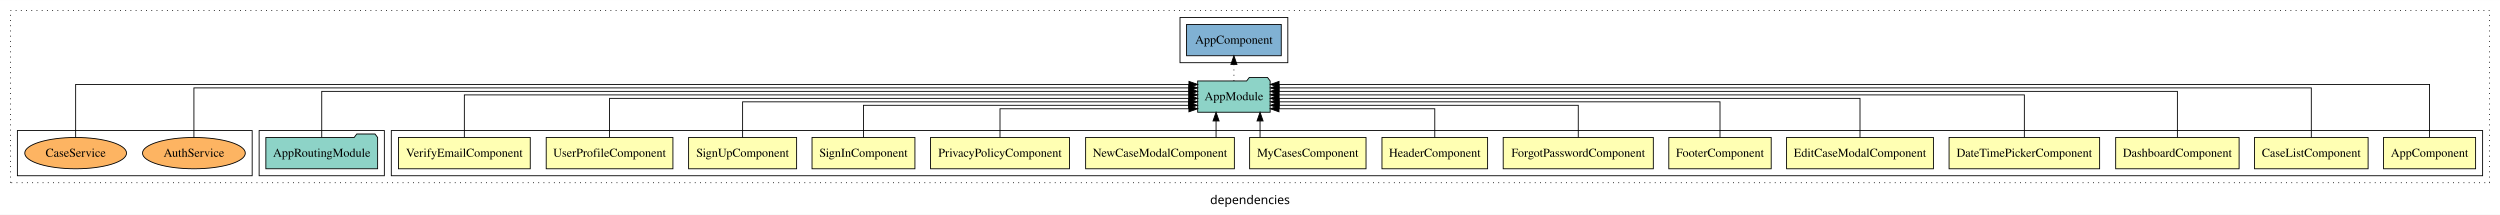
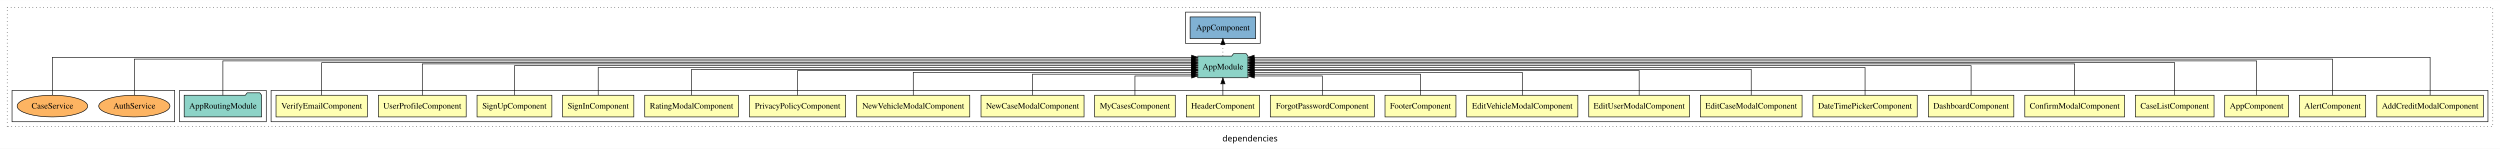
- <svg xmlns="http://www.w3.org/2000/svg" width="2875pt" height="247pt" viewBox="0.00 0.00 2875.00 246.80">
+ <svg xmlns="http://www.w3.org/2000/svg" width="4150pt" height="247pt" viewBox="0.00 0.00 4150.00 246.80">
  <g id="graph0" class="graph" transform="scale(1 1) rotate(0) translate(4 242.8)">
-     <polygon fill="white" stroke="transparent" points="-4,4 -4,-242.8 2871,-242.8 2871,4 -4,4" />
-     <text text-anchor="middle" x="1433.5" y="-8.2" font-family="sans-serif" font-size="14.00">dependencies</text>
+     <polygon fill="white" stroke="transparent" points="-4,4 -4,-242.8 4146,-242.8 4146,4 -4,4" />
+     <text text-anchor="middle" x="2071" y="-8.2" font-family="sans-serif" font-size="14.00">dependencies</text>
    <g id="clust1" class="cluster">
-       <polygon fill="none" stroke="black" stroke-dasharray="1,5" points="8,-32.8 8,-230.8 2859,-230.8 2859,-32.8 8,-32.8" />
+       <polygon fill="none" stroke="black" stroke-dasharray="1,5" points="8,-32.8 8,-230.8 4134,-230.8 4134,-32.8 8,-32.8" />
    </g>
    <g id="clust2" class="cluster">
-       <polygon fill="none" stroke="black" points="446,-40.8 446,-92.8 2851,-92.8 2851,-40.8 446,-40.8" />
-     </g>
-     <g id="clust18" class="cluster">
+       <polygon fill="none" stroke="black" points="446,-40.8 446,-92.8 4126,-92.8 4126,-40.8 446,-40.8" />
+     </g>
+     <g id="clust25" class="cluster">
      <polygon fill="none" stroke="black" points="294,-40.8 294,-92.8 438,-92.8 438,-40.8 294,-40.8" />
    </g>
-     <g id="clust20" class="cluster">
-       <polygon fill="none" stroke="black" points="1353,-170.8 1353,-222.8 1477,-222.8 1477,-170.8 1353,-170.8" />
-     </g>
-     <g id="clust21" class="cluster">
+     <g id="clust27" class="cluster">
+       <polygon fill="none" stroke="black" points="1964,-170.8 1964,-222.8 2088,-222.8 2088,-170.8 1964,-170.8" />
+     </g>
+     <g id="clust28" class="cluster">
      <polygon fill="none" stroke="black" points="16,-40.8 16,-92.8 286,-92.8 286,-40.8 16,-40.8" />
    </g>
    <g id="node1" class="node">
-       <polygon fill="#ffffb3" stroke="black" points="2842.94,-84.8 2737.06,-84.8 2737.06,-48.8 2842.94,-48.8 2842.94,-84.8" />
-       <text text-anchor="middle" x="2790" y="-62.6" font-family="Times,serif" font-size="14.00">AppComponent</text>
+       <polygon fill="#ffffb3" stroke="black" points="4118.48,-84.8 3941.52,-84.8 3941.52,-48.8 4118.48,-48.8 4118.48,-84.8" />
+       <text text-anchor="middle" x="4030" y="-62.6" font-family="Times,serif" font-size="14.00">AddCreditModalComponent</text>
+     </g>
+     <g id="node23" class="node">
+       <polygon fill="#8dd3c7" stroke="black" points="2067.66,-149.8 2064.66,-153.8 2043.66,-153.8 2040.66,-149.8 1984.34,-149.8 1984.34,-113.8 2067.66,-113.8 2067.66,-149.8" />
+       <text text-anchor="middle" x="2026" y="-127.6" font-family="Times,serif" font-size="14.00">AppModule</text>
+     </g>
+     <g id="edge1" class="edge">
+       <path fill="none" stroke="black" d="M4030,-85.18C4030,-109.08 4030,-147.8 4030,-147.8 4030,-147.8 2077.86,-147.8 2077.86,-147.8" />
+       <polygon fill="black" stroke="black" points="2077.86,-144.3 2067.86,-147.8 2077.86,-151.3 2077.86,-144.3" />
+     </g>
+     <g id="node2" class="node">
+       <polygon fill="#ffffb3" stroke="black" points="3923.1,-84.8 3812.9,-84.8 3812.9,-48.8 3923.1,-48.8 3923.1,-84.8" />
+       <text text-anchor="middle" x="3868" y="-62.6" font-family="Times,serif" font-size="14.00">AlertComponent</text>
+     </g>
+     <g id="edge2" class="edge">
+       <path fill="none" stroke="black" d="M3868,-84.89C3868,-107.93 3868,-144.8 3868,-144.8 3868,-144.8 2077.93,-144.8 2077.93,-144.8" />
+       <polygon fill="black" stroke="black" points="2077.93,-141.3 2067.93,-144.8 2077.93,-148.3 2077.93,-141.3" />
+     </g>
+     <g id="node3" class="node">
+       <polygon fill="#ffffb3" stroke="black" points="3794.94,-84.8 3689.06,-84.8 3689.06,-48.8 3794.94,-48.8 3794.94,-84.8" />
+       <text text-anchor="middle" x="3742" y="-62.6" font-family="Times,serif" font-size="14.00">AppComponent</text>
+     </g>
+     <g id="edge3" class="edge">
+       <path fill="none" stroke="black" d="M3742,-84.96C3742,-107.15 3742,-141.8 3742,-141.8 3742,-141.8 2077.99,-141.8 2077.99,-141.8" />
+       <polygon fill="black" stroke="black" points="2077.99,-138.3 2067.99,-141.8 2077.99,-145.3 2077.99,-138.3" />
+     </g>
+     <g id="node4" class="node">
+       <polygon fill="#ffffb3" stroke="black" points="3671.32,-84.8 3540.68,-84.8 3540.68,-48.8 3671.32,-48.8 3671.32,-84.8" />
+       <text text-anchor="middle" x="3606" y="-62.6" font-family="Times,serif" font-size="14.00">CaseListComponent</text>
+     </g>
+     <g id="edge4" class="edge">
+       <path fill="none" stroke="black" d="M3606,-84.97C3606,-106.3 3606,-138.8 3606,-138.8 3606,-138.8 2077.85,-138.8 2077.85,-138.8" />
+       <polygon fill="black" stroke="black" points="2077.85,-135.3 2067.85,-138.8 2077.85,-142.3 2077.85,-135.3" />
+     </g>
+     <g id="node5" class="node">
+       <polygon fill="#ffffb3" stroke="black" points="3522.82,-84.8 3357.18,-84.8 3357.18,-48.8 3522.82,-48.8 3522.82,-84.8" />
+       <text text-anchor="middle" x="3440" y="-62.6" font-family="Times,serif" font-size="14.00">ConfirmModalComponent</text>
+     </g>
+     <g id="edge5" class="edge">
+       <path fill="none" stroke="black" d="M3440,-84.83C3440,-105.57 3440,-136.8 3440,-136.8 3440,-136.8 2077.93,-136.8 2077.93,-136.8" />
+       <polygon fill="black" stroke="black" points="2077.93,-133.3 2067.93,-136.8 2077.93,-140.3 2077.93,-133.3" />
+     </g>
+     <g id="node6" class="node">
+       <polygon fill="#ffffb3" stroke="black" points="3338.97,-84.8 3197.03,-84.8 3197.03,-48.8 3338.97,-48.8 3338.97,-84.8" />
+       <text text-anchor="middle" x="3268" y="-62.6" font-family="Times,serif" font-size="14.00">DashboardComponent</text>
+     </g>
+     <g id="edge6" class="edge">
+       <path fill="none" stroke="black" d="M3268,-85.11C3268,-104.95 3268,-133.8 3268,-133.8 3268,-133.8 2077.68,-133.8 2077.68,-133.8" />
+       <polygon fill="black" stroke="black" points="2077.68,-130.3 2067.68,-133.8 2077.68,-137.3 2077.68,-130.3" />
+     </g>
+     <g id="node7" class="node">
+       <polygon fill="#ffffb3" stroke="black" points="3178.57,-84.8 3005.43,-84.8 3005.43,-48.8 3178.57,-48.8 3178.57,-84.8" />
+       <text text-anchor="middle" x="3092" y="-62.6" font-family="Times,serif" font-size="14.00">DateTimePickerComponent</text>
+     </g>
+     <g id="edge7" class="edge">
+       <path fill="none" stroke="black" d="M3092,-84.97C3092,-103.89 3092,-130.8 3092,-130.8 3092,-130.8 2077.79,-130.8 2077.79,-130.8" />
+       <polygon fill="black" stroke="black" points="2077.79,-127.3 2067.79,-130.8 2077.79,-134.3 2077.79,-127.3" />
+     </g>
+     <g id="node8" class="node">
+       <polygon fill="#ffffb3" stroke="black" points="2987.43,-84.8 2818.57,-84.8 2818.57,-48.8 2987.43,-48.8 2987.43,-84.8" />
+       <text text-anchor="middle" x="2903" y="-62.6" font-family="Times,serif" font-size="14.00">EditCaseModalComponent</text>
+     </g>
+     <g id="edge8" class="edge">
+       <path fill="none" stroke="black" d="M2903,-85.1C2903,-103.07 2903,-127.8 2903,-127.8 2903,-127.8 2077.71,-127.8 2077.71,-127.8" />
+       <polygon fill="black" stroke="black" points="2077.71,-124.3 2067.71,-127.8 2077.71,-131.3 2077.71,-124.3" />
+     </g>
+     <g id="node9" class="node">
+       <polygon fill="#ffffb3" stroke="black" points="2800.64,-84.8 2633.36,-84.8 2633.36,-48.8 2800.64,-48.8 2800.64,-84.8" />
+       <text text-anchor="middle" x="2717" y="-62.6" font-family="Times,serif" font-size="14.00">EditUserModalComponent</text>
+     </g>
+     <g id="edge9" class="edge">
+       <path fill="none" stroke="black" d="M2717,-84.82C2717,-102.17 2717,-125.8 2717,-125.8 2717,-125.8 2077.67,-125.8 2077.67,-125.8" />
+       <polygon fill="black" stroke="black" points="2077.67,-122.3 2067.67,-125.8 2077.67,-129.3 2077.67,-122.3" />
+     </g>
+     <g id="node10" class="node">
+       <polygon fill="#ffffb3" stroke="black" points="2615.25,-84.8 2430.75,-84.8 2430.75,-48.8 2615.25,-48.8 2615.25,-84.8" />
+       <text text-anchor="middle" x="2523" y="-62.6" font-family="Times,serif" font-size="14.00">EditVehicleModalComponent</text>
+     </g>
+     <g id="edge10" class="edge">
+       <path fill="none" stroke="black" d="M2523,-84.83C2523,-101.2 2523,-122.8 2523,-122.8 2523,-122.8 2077.95,-122.8 2077.95,-122.8" />
+       <polygon fill="black" stroke="black" points="2077.95,-119.3 2067.95,-122.8 2077.95,-126.3 2077.95,-119.3" />
+     </g>
+     <g id="node11" class="node">
+       <polygon fill="#ffffb3" stroke="black" points="2412.88,-84.8 2295.12,-84.8 2295.12,-48.8 2412.88,-48.8 2412.88,-84.8" />
+       <text text-anchor="middle" x="2354" y="-62.6" font-family="Times,serif" font-size="14.00">FooterComponent</text>
+     </g>
+     <g id="edge11" class="edge">
+       <path fill="none" stroke="black" d="M2354,-85.04C2354,-100.37 2354,-119.8 2354,-119.8 2354,-119.8 2077.87,-119.8 2077.87,-119.8" />
+       <polygon fill="black" stroke="black" points="2077.87,-116.3 2067.87,-119.8 2077.87,-123.3 2077.87,-116.3" />
+     </g>
+     <g id="node12" class="node">
+       <polygon fill="#ffffb3" stroke="black" points="2277.32,-84.8 2104.68,-84.8 2104.68,-48.8 2277.32,-48.8 2277.32,-84.8" />
+       <text text-anchor="middle" x="2191" y="-62.6" font-family="Times,serif" font-size="14.00">ForgotPasswordComponent</text>
+     </g>
+     <g id="edge12" class="edge">
+       <path fill="none" stroke="black" d="M2191,-84.85C2191,-99.17 2191,-116.8 2191,-116.8 2191,-116.8 2078.06,-116.8 2078.06,-116.8" />
+       <polygon fill="black" stroke="black" points="2078.06,-113.3 2068.06,-116.8 2078.06,-120.3 2078.06,-113.3" />
+     </g>
+     <g id="node13" class="node">
+       <polygon fill="#ffffb3" stroke="black" points="2086.74,-84.8 1965.26,-84.8 1965.26,-48.8 2086.74,-48.8 2086.74,-84.8" />
+       <text text-anchor="middle" x="2026" y="-62.6" font-family="Times,serif" font-size="14.00">HeaderComponent</text>
+     </g>
+     <g id="edge13" class="edge">
+       <path fill="none" stroke="black" d="M2026,-84.91C2026,-84.91 2026,-103.79 2026,-103.79" />
+       <polygon fill="black" stroke="black" points="2022.5,-103.79 2026,-113.79 2029.5,-103.79 2022.5,-103.79" />
+     </g>
+     <g id="node14" class="node">
+       <polygon fill="#ffffb3" stroke="black" points="1946.93,-84.8 1813.07,-84.8 1813.07,-48.8 1946.93,-48.8 1946.93,-84.8" />
+       <text text-anchor="middle" x="1880" y="-62.6" font-family="Times,serif" font-size="14.00">MyCasesComponent</text>
+     </g>
+     <g id="edge14" class="edge">
+       <path fill="none" stroke="black" d="M1880,-84.85C1880,-99.17 1880,-116.8 1880,-116.8 1880,-116.8 1974.16,-116.8 1974.16,-116.8" />
+       <polygon fill="black" stroke="black" points="1974.16,-120.3 1984.16,-116.8 1974.16,-113.3 1974.16,-120.3" />
+     </g>
+     <g id="node15" class="node">
+       <polygon fill="#ffffb3" stroke="black" points="1795.52,-84.8 1624.48,-84.8 1624.48,-48.8 1795.52,-48.8 1795.52,-84.8" />
+       <text text-anchor="middle" x="1710" y="-62.6" font-family="Times,serif" font-size="14.00">NewCaseModalComponent</text>
+     </g>
+     <g id="edge15" class="edge">
+       <path fill="none" stroke="black" d="M1710,-85.04C1710,-100.37 1710,-119.8 1710,-119.8 1710,-119.8 1974.04,-119.8 1974.04,-119.8" />
+       <polygon fill="black" stroke="black" points="1974.04,-123.3 1984.04,-119.8 1974.04,-116.3 1974.04,-123.3" />
    </g>
    <g id="node16" class="node">
-       <polygon fill="#8dd3c7" stroke="black" points="1456.66,-149.8 1453.66,-153.8 1432.66,-153.8 1429.66,-149.8 1373.34,-149.8 1373.34,-113.8 1456.66,-113.8 1456.66,-149.8" />
-       <text text-anchor="middle" x="1415" y="-127.6" font-family="Times,serif" font-size="14.00">AppModule</text>
-     </g>
-     <g id="edge1" class="edge">
-       <path fill="none" stroke="black" d="M2790,-85.12C2790,-108.46 2790,-145.8 2790,-145.8 2790,-145.8 1466.9,-145.8 1466.9,-145.8" />
-       <polygon fill="black" stroke="black" points="1466.9,-142.3 1456.9,-145.8 1466.9,-149.3 1466.9,-142.3" />
-     </g>
-     <g id="node2" class="node">
-       <polygon fill="#ffffb3" stroke="black" points="2719.32,-84.8 2588.68,-84.8 2588.68,-48.8 2719.32,-48.8 2719.32,-84.8" />
-       <text text-anchor="middle" x="2654" y="-62.6" font-family="Times,serif" font-size="14.00">CaseListComponent</text>
-     </g>
-     <g id="edge2" class="edge">
-       <path fill="none" stroke="black" d="M2654,-84.96C2654,-107.15 2654,-141.8 2654,-141.8 2654,-141.8 1466.93,-141.8 1466.93,-141.8" />
-       <polygon fill="black" stroke="black" points="1466.93,-138.3 1456.93,-141.8 1466.93,-145.3 1466.93,-138.3" />
-     </g>
-     <g id="node3" class="node">
-       <polygon fill="#ffffb3" stroke="black" points="2570.97,-84.8 2429.03,-84.8 2429.03,-48.8 2570.97,-48.8 2570.97,-84.8" />
-       <text text-anchor="middle" x="2500" y="-62.6" font-family="Times,serif" font-size="14.00">DashboardComponent</text>
-     </g>
-     <g id="edge3" class="edge">
-       <path fill="none" stroke="black" d="M2500,-85.08C2500,-106.12 2500,-137.8 2500,-137.8 2500,-137.8 1466.87,-137.8 1466.87,-137.8" />
-       <polygon fill="black" stroke="black" points="1466.87,-134.3 1456.87,-137.8 1466.87,-141.3 1466.87,-134.3" />
-     </g>
-     <g id="node4" class="node">
-       <polygon fill="#ffffb3" stroke="black" points="2410.57,-84.8 2237.43,-84.8 2237.43,-48.8 2410.57,-48.8 2410.57,-84.8" />
-       <text text-anchor="middle" x="2324" y="-62.6" font-family="Times,serif" font-size="14.00">DateTimePickerComponent</text>
-     </g>
-     <g id="edge4" class="edge">
-       <path fill="none" stroke="black" d="M2324,-85.11C2324,-104.95 2324,-133.8 2324,-133.8 2324,-133.8 1466.72,-133.8 1466.72,-133.8" />
-       <polygon fill="black" stroke="black" points="1466.72,-130.3 1456.72,-133.8 1466.72,-137.3 1466.72,-130.3" />
-     </g>
-     <g id="node5" class="node">
-       <polygon fill="#ffffb3" stroke="black" points="2219.43,-84.8 2050.57,-84.8 2050.57,-48.8 2219.43,-48.8 2219.43,-84.8" />
-       <text text-anchor="middle" x="2135" y="-62.6" font-family="Times,serif" font-size="14.00">EditCaseModalComponent</text>
-     </g>
-     <g id="edge5" class="edge">
-       <path fill="none" stroke="black" d="M2135,-85.02C2135,-103.63 2135,-129.8 2135,-129.8 2135,-129.8 1466.82,-129.8 1466.82,-129.8" />
-       <polygon fill="black" stroke="black" points="1466.82,-126.3 1456.82,-129.8 1466.82,-133.3 1466.82,-126.3" />
-     </g>
-     <g id="node6" class="node">
-       <polygon fill="#ffffb3" stroke="black" points="2032.88,-84.8 1915.12,-84.8 1915.12,-48.8 2032.88,-48.8 2032.88,-84.8" />
-       <text text-anchor="middle" x="1974" y="-62.6" font-family="Times,serif" font-size="14.00">FooterComponent</text>
-     </g>
-     <g id="edge6" class="edge">
-       <path fill="none" stroke="black" d="M1974,-84.82C1974,-102.17 1974,-125.8 1974,-125.8 1974,-125.8 1467.02,-125.8 1467.02,-125.8" />
-       <polygon fill="black" stroke="black" points="1467.02,-122.3 1457.02,-125.8 1467.02,-129.3 1467.02,-122.3" />
-     </g>
-     <g id="node7" class="node">
-       <polygon fill="#ffffb3" stroke="black" points="1897.32,-84.8 1724.68,-84.8 1724.68,-48.8 1897.32,-48.8 1897.32,-84.8" />
-       <text text-anchor="middle" x="1811" y="-62.6" font-family="Times,serif" font-size="14.00">ForgotPasswordComponent</text>
-     </g>
-     <g id="edge7" class="edge">
-       <path fill="none" stroke="black" d="M1811,-84.81C1811,-100.85 1811,-121.8 1811,-121.8 1811,-121.8 1467,-121.8 1467,-121.8" />
-       <polygon fill="black" stroke="black" points="1467,-118.3 1457,-121.8 1467,-125.3 1467,-118.3" />
-     </g>
-     <g id="node8" class="node">
-       <polygon fill="#ffffb3" stroke="black" points="1706.74,-84.8 1585.26,-84.8 1585.26,-48.8 1706.74,-48.8 1706.74,-84.8" />
-       <text text-anchor="middle" x="1646" y="-62.6" font-family="Times,serif" font-size="14.00">HeaderComponent</text>
-     </g>
-     <g id="edge8" class="edge">
-       <path fill="none" stroke="black" d="M1646,-84.92C1646,-99.58 1646,-117.8 1646,-117.8 1646,-117.8 1466.83,-117.8 1466.83,-117.8" />
-       <polygon fill="black" stroke="black" points="1466.83,-114.3 1456.83,-117.8 1466.83,-121.3 1466.83,-114.3" />
-     </g>
-     <g id="node9" class="node">
-       <polygon fill="#ffffb3" stroke="black" points="1566.93,-84.8 1433.07,-84.8 1433.07,-48.8 1566.93,-48.8 1566.93,-84.8" />
-       <text text-anchor="middle" x="1500" y="-62.6" font-family="Times,serif" font-size="14.00">MyCasesComponent</text>
-     </g>
-     <g id="edge9" class="edge">
-       <path fill="none" stroke="black" d="M1445.06,-84.91C1445.06,-84.91 1445.06,-103.79 1445.06,-103.79" />
-       <polygon fill="black" stroke="black" points="1441.56,-103.79 1445.06,-113.79 1448.56,-103.79 1441.56,-103.79" />
-     </g>
-     <g id="node10" class="node">
-       <polygon fill="#ffffb3" stroke="black" points="1415.52,-84.8 1244.48,-84.8 1244.48,-48.8 1415.52,-48.8 1415.52,-84.8" />
-       <text text-anchor="middle" x="1330" y="-62.6" font-family="Times,serif" font-size="14.00">NewCaseModalComponent</text>
-     </g>
-     <g id="edge10" class="edge">
-       <path fill="none" stroke="black" d="M1394.47,-84.91C1394.47,-84.91 1394.47,-103.79 1394.47,-103.79" />
-       <polygon fill="black" stroke="black" points="1390.97,-103.79 1394.47,-113.79 1397.97,-103.79 1390.97,-103.79" />
-     </g>
-     <g id="node11" class="node">
-       <polygon fill="#ffffb3" stroke="black" points="1225.87,-84.8 1066.13,-84.8 1066.13,-48.8 1225.87,-48.8 1225.87,-84.8" />
-       <text text-anchor="middle" x="1146" y="-62.6" font-family="Times,serif" font-size="14.00">PrivacyPolicyComponent</text>
-     </g>
-     <g id="edge11" class="edge">
-       <path fill="none" stroke="black" d="M1146,-84.92C1146,-99.58 1146,-117.8 1146,-117.8 1146,-117.8 1363.26,-117.8 1363.26,-117.8" />
-       <polygon fill="black" stroke="black" points="1363.26,-121.3 1373.26,-117.8 1363.26,-114.3 1363.26,-121.3" />
-     </g>
-     <g id="node12" class="node">
+       <polygon fill="#ffffb3" stroke="black" points="1605.84,-84.8 1418.16,-84.8 1418.16,-48.8 1605.84,-48.8 1605.84,-84.8" />
+       <text text-anchor="middle" x="1512" y="-62.6" font-family="Times,serif" font-size="14.00">NewVehicleModalComponent</text>
+     </g>
+     <g id="edge16" class="edge">
+       <path fill="none" stroke="black" d="M1512,-84.83C1512,-101.2 1512,-122.8 1512,-122.8 1512,-122.8 1973.94,-122.8 1973.94,-122.8" />
+       <polygon fill="black" stroke="black" points="1973.94,-126.3 1983.94,-122.8 1973.94,-119.3 1973.94,-126.3" />
+     </g>
+     <g id="node17" class="node">
+       <polygon fill="#ffffb3" stroke="black" points="1399.87,-84.8 1240.13,-84.8 1240.13,-48.8 1399.87,-48.8 1399.87,-84.8" />
+       <text text-anchor="middle" x="1320" y="-62.6" font-family="Times,serif" font-size="14.00">PrivacyPolicyComponent</text>
+     </g>
+     <g id="edge17" class="edge">
+       <path fill="none" stroke="black" d="M1320,-84.82C1320,-102.17 1320,-125.8 1320,-125.8 1320,-125.8 1974.21,-125.8 1974.21,-125.8" />
+       <polygon fill="black" stroke="black" points="1974.21,-129.3 1984.21,-125.8 1974.21,-122.3 1974.21,-129.3" />
+     </g>
+     <g id="node18" class="node">
+       <polygon fill="#ffffb3" stroke="black" points="1221.71,-84.8 1066.29,-84.8 1066.29,-48.8 1221.71,-48.8 1221.71,-84.8" />
+       <text text-anchor="middle" x="1144" y="-62.6" font-family="Times,serif" font-size="14.00">RatingModalComponent</text>
+     </g>
+     <g id="edge18" class="edge">
+       <path fill="none" stroke="black" d="M1144,-85.1C1144,-103.07 1144,-127.8 1144,-127.8 1144,-127.8 1974.05,-127.8 1974.05,-127.8" />
+       <polygon fill="black" stroke="black" points="1974.05,-131.3 1984.05,-127.8 1974.05,-124.3 1974.05,-131.3" />
+     </g>
+     <g id="node19" class="node">
      <polygon fill="#ffffb3" stroke="black" points="1048.17,-84.8 929.83,-84.8 929.83,-48.8 1048.17,-48.8 1048.17,-84.8" />
      <text text-anchor="middle" x="989" y="-62.6" font-family="Times,serif" font-size="14.00">SignInComponent</text>
    </g>
-     <g id="edge12" class="edge">
-       <path fill="none" stroke="black" d="M989,-84.81C989,-100.85 989,-121.8 989,-121.8 989,-121.8 1362.99,-121.8 1362.99,-121.8" />
-       <polygon fill="black" stroke="black" points="1362.99,-125.3 1372.99,-121.8 1362.99,-118.3 1362.99,-125.3" />
-     </g>
-     <g id="node13" class="node">
+     <g id="edge19" class="edge">
+       <path fill="none" stroke="black" d="M989,-84.97C989,-103.89 989,-130.8 989,-130.8 989,-130.8 1974.06,-130.8 1974.06,-130.8" />
+       <polygon fill="black" stroke="black" points="1974.06,-134.3 1984.06,-130.8 1974.06,-127.3 1974.06,-134.3" />
+     </g>
+     <g id="node20" class="node">
      <polygon fill="#ffffb3" stroke="black" points="912.11,-84.8 787.89,-84.8 787.89,-48.8 912.11,-48.8 912.11,-84.8" />
      <text text-anchor="middle" x="850" y="-62.6" font-family="Times,serif" font-size="14.00">SignUpComponent</text>
    </g>
-     <g id="edge13" class="edge">
-       <path fill="none" stroke="black" d="M850,-84.82C850,-102.17 850,-125.8 850,-125.8 850,-125.8 1362.99,-125.8 1362.99,-125.8" />
-       <polygon fill="black" stroke="black" points="1362.99,-129.3 1372.99,-125.8 1362.99,-122.3 1362.99,-129.3" />
-     </g>
-     <g id="node14" class="node">
+     <g id="edge20" class="edge">
+       <path fill="none" stroke="black" d="M850,-85.11C850,-104.95 850,-133.8 850,-133.8 850,-133.8 1974.15,-133.8 1974.15,-133.8" />
+       <polygon fill="black" stroke="black" points="1974.15,-137.3 1984.15,-133.8 1974.15,-130.3 1974.15,-137.3" />
+     </g>
+     <g id="node21" class="node">
      <polygon fill="#ffffb3" stroke="black" points="769.86,-84.8 624.14,-84.8 624.14,-48.8 769.86,-48.8 769.86,-84.8" />
      <text text-anchor="middle" x="697" y="-62.6" font-family="Times,serif" font-size="14.00">UserProfileComponent</text>
    </g>
-     <g id="edge14" class="edge">
-       <path fill="none" stroke="black" d="M697,-85.02C697,-103.63 697,-129.8 697,-129.8 697,-129.8 1363.29,-129.8 1363.29,-129.8" />
-       <polygon fill="black" stroke="black" points="1363.29,-133.3 1373.29,-129.8 1363.29,-126.3 1363.29,-133.3" />
-     </g>
-     <g id="node15" class="node">
+     <g id="edge21" class="edge">
+       <path fill="none" stroke="black" d="M697,-84.83C697,-105.57 697,-136.8 697,-136.8 697,-136.8 1974.03,-136.8 1974.03,-136.8" />
+       <polygon fill="black" stroke="black" points="1974.03,-140.3 1984.03,-136.8 1974.03,-133.3 1974.03,-140.3" />
+     </g>
+     <g id="node22" class="node">
      <polygon fill="#ffffb3" stroke="black" points="605.8,-84.8 454.2,-84.8 454.2,-48.8 605.8,-48.8 605.8,-84.8" />
      <text text-anchor="middle" x="530" y="-62.6" font-family="Times,serif" font-size="14.00">VerifyEmailComponent</text>
    </g>
-     <g id="edge15" class="edge">
-       <path fill="none" stroke="black" d="M530,-85.11C530,-104.95 530,-133.8 530,-133.8 530,-133.8 1363.21,-133.8 1363.21,-133.8" />
-       <polygon fill="black" stroke="black" points="1363.21,-137.3 1373.21,-133.8 1363.21,-130.3 1363.21,-137.3" />
-     </g>
-     <g id="node18" class="node">
-       <polygon fill="#80b1d3" stroke="black" points="1469.44,-214.8 1360.56,-214.8 1360.56,-178.8 1469.44,-178.8 1469.44,-214.8" />
-       <text text-anchor="middle" x="1415" y="-192.6" font-family="Times,serif" font-size="14.00">AppComponent </text>
-     </g>
-     <g id="edge17" class="edge">
-       <path fill="none" stroke="black" stroke-dasharray="1,5" d="M1415,-149.91C1415,-149.91 1415,-168.79 1415,-168.79" />
-       <polygon fill="black" stroke="black" points="1411.5,-168.79 1415,-178.79 1418.5,-168.79 1411.5,-168.79" />
-     </g>
-     <g id="node17" class="node">
+     <g id="edge22" class="edge">
+       <path fill="none" stroke="black" d="M530,-84.97C530,-106.3 530,-138.8 530,-138.8 530,-138.8 1974.03,-138.8 1974.03,-138.8" />
+       <polygon fill="black" stroke="black" points="1974.03,-142.3 1984.03,-138.8 1974.03,-135.3 1974.03,-142.3" />
+     </g>
+     <g id="node25" class="node">
+       <polygon fill="#80b1d3" stroke="black" points="2080.44,-214.8 1971.56,-214.8 1971.56,-178.8 2080.44,-178.8 2080.44,-214.8" />
+       <text text-anchor="middle" x="2026" y="-192.6" font-family="Times,serif" font-size="14.00">AppComponent </text>
+     </g>
+     <g id="edge24" class="edge">
+       <path fill="none" stroke="black" stroke-dasharray="1,5" d="M2026,-149.91C2026,-149.91 2026,-168.79 2026,-168.79" />
+       <polygon fill="black" stroke="black" points="2022.5,-168.79 2026,-178.79 2029.5,-168.79 2022.5,-168.79" />
+     </g>
+     <g id="node24" class="node">
      <polygon fill="#8dd3c7" stroke="black" points="430.27,-84.8 427.27,-88.8 406.27,-88.8 403.27,-84.8 301.73,-84.8 301.73,-48.8 430.27,-48.8 430.27,-84.8" />
      <text text-anchor="middle" x="366" y="-62.6" font-family="Times,serif" font-size="14.00">AppRoutingModule</text>
    </g>
-     <g id="edge16" class="edge">
-       <path fill="none" stroke="black" d="M366,-85.08C366,-106.12 366,-137.8 366,-137.8 366,-137.8 1363.23,-137.8 1363.23,-137.8" />
-       <polygon fill="black" stroke="black" points="1363.23,-141.3 1373.23,-137.8 1363.23,-134.3 1363.23,-141.3" />
-     </g>
-     <g id="node19" class="node">
+     <g id="edge23" class="edge">
+       <path fill="none" stroke="black" d="M366,-84.96C366,-107.15 366,-141.8 366,-141.8 366,-141.8 1974.14,-141.8 1974.14,-141.8" />
+       <polygon fill="black" stroke="black" points="1974.14,-145.3 1984.14,-141.8 1974.14,-138.3 1974.14,-145.3" />
+     </g>
+     <g id="node26" class="node">
      <ellipse fill="#fdb462" stroke="black" cx="219" cy="-66.8" rx="59.11" ry="18" />
      <text text-anchor="middle" x="219" y="-62.6" font-family="Times,serif" font-size="14.00">AuthService</text>
    </g>
-     <g id="edge18" class="edge">
-       <path fill="none" stroke="black" d="M219,-84.96C219,-107.15 219,-141.8 219,-141.8 219,-141.8 1363.14,-141.8 1363.14,-141.8" />
-       <polygon fill="black" stroke="black" points="1363.14,-145.3 1373.14,-141.8 1363.13,-138.3 1363.14,-145.3" />
-     </g>
-     <g id="node20" class="node">
+     <g id="edge25" class="edge">
+       <path fill="none" stroke="black" d="M219,-84.89C219,-107.93 219,-144.8 219,-144.8 219,-144.8 1973.99,-144.8 1973.99,-144.8" />
+       <polygon fill="black" stroke="black" points="1973.99,-148.3 1983.99,-144.8 1973.99,-141.3 1973.99,-148.3" />
+     </g>
+     <g id="node27" class="node">
      <ellipse fill="#fdb462" stroke="black" cx="83" cy="-66.8" rx="58.52" ry="18" />
      <text text-anchor="middle" x="83" y="-62.6" font-family="Times,serif" font-size="14.00">CaseService</text>
    </g>
-     <g id="edge19" class="edge">
-       <path fill="none" stroke="black" d="M83,-85.12C83,-108.46 83,-145.8 83,-145.8 83,-145.8 1363.31,-145.8 1363.31,-145.8" />
-       <polygon fill="black" stroke="black" points="1363.31,-149.3 1373.31,-145.8 1363.31,-142.3 1363.31,-149.3" />
+     <g id="edge26" class="edge">
+       <path fill="none" stroke="black" d="M83,-85.18C83,-109.08 83,-147.8 83,-147.8 83,-147.8 1974.07,-147.8 1974.07,-147.8" />
+       <polygon fill="black" stroke="black" points="1974.07,-151.3 1984.07,-147.8 1974.07,-144.3 1974.07,-151.3" />
    </g>
  </g>
</svg>
